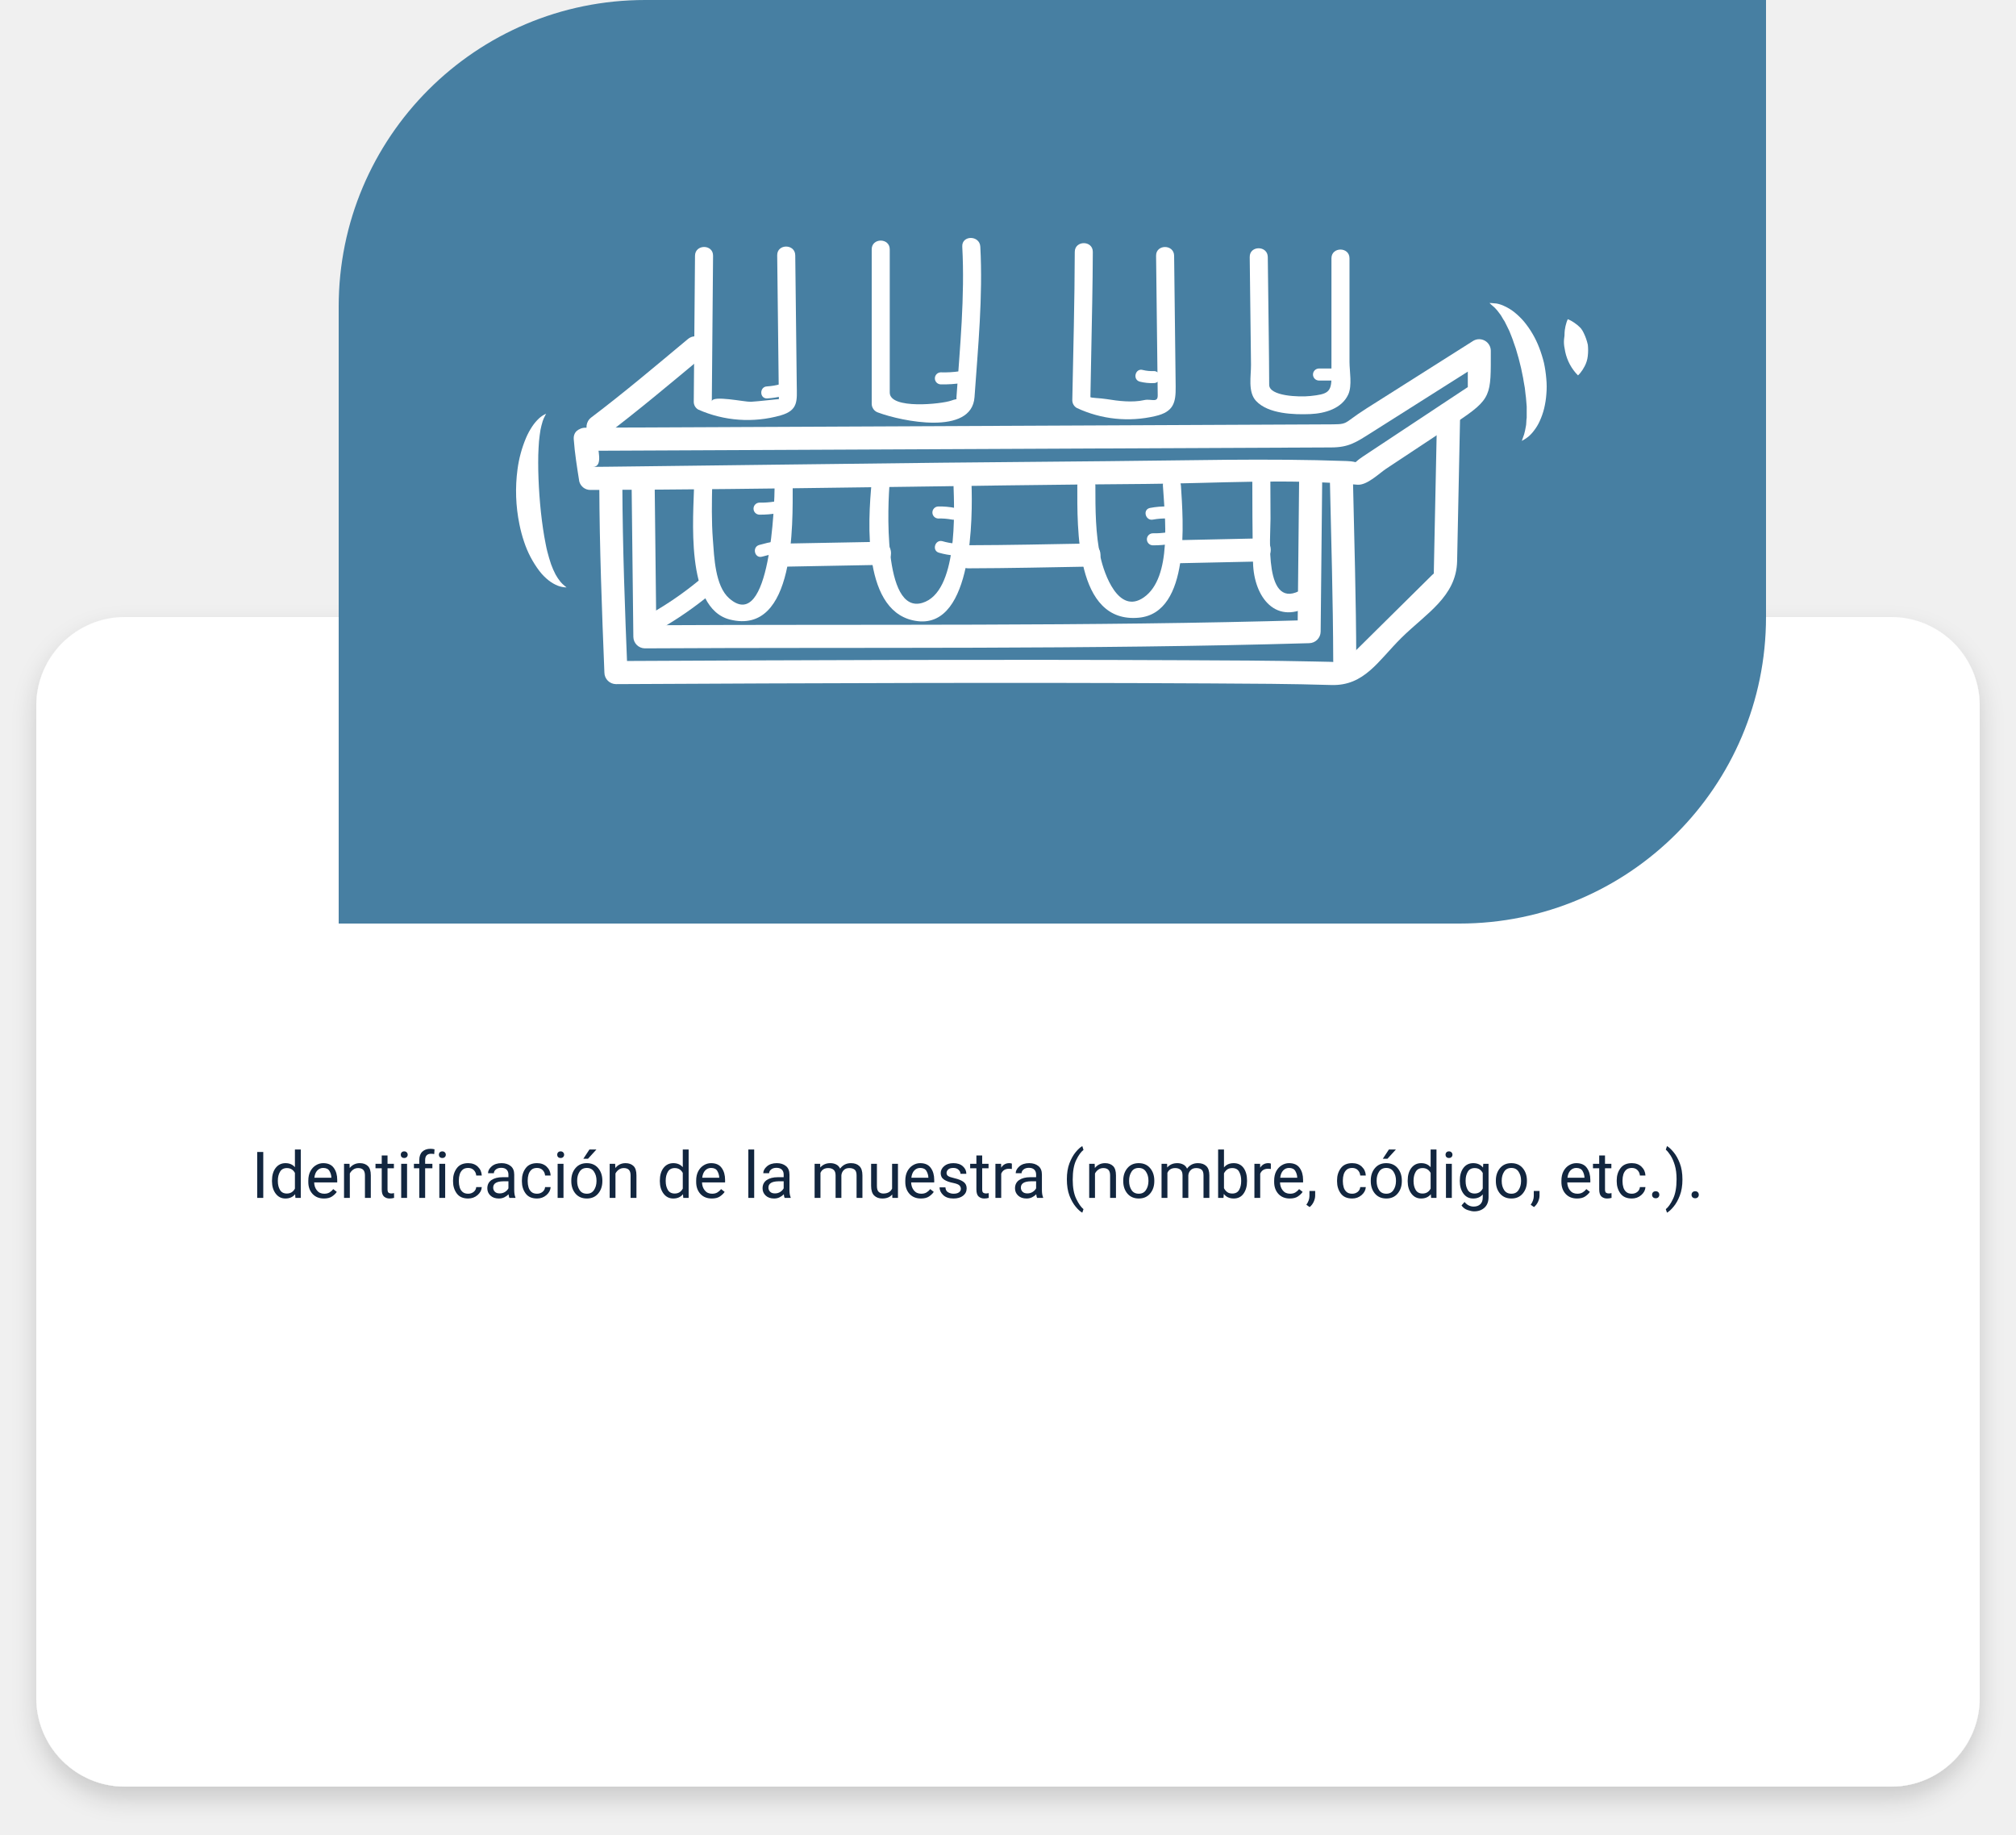
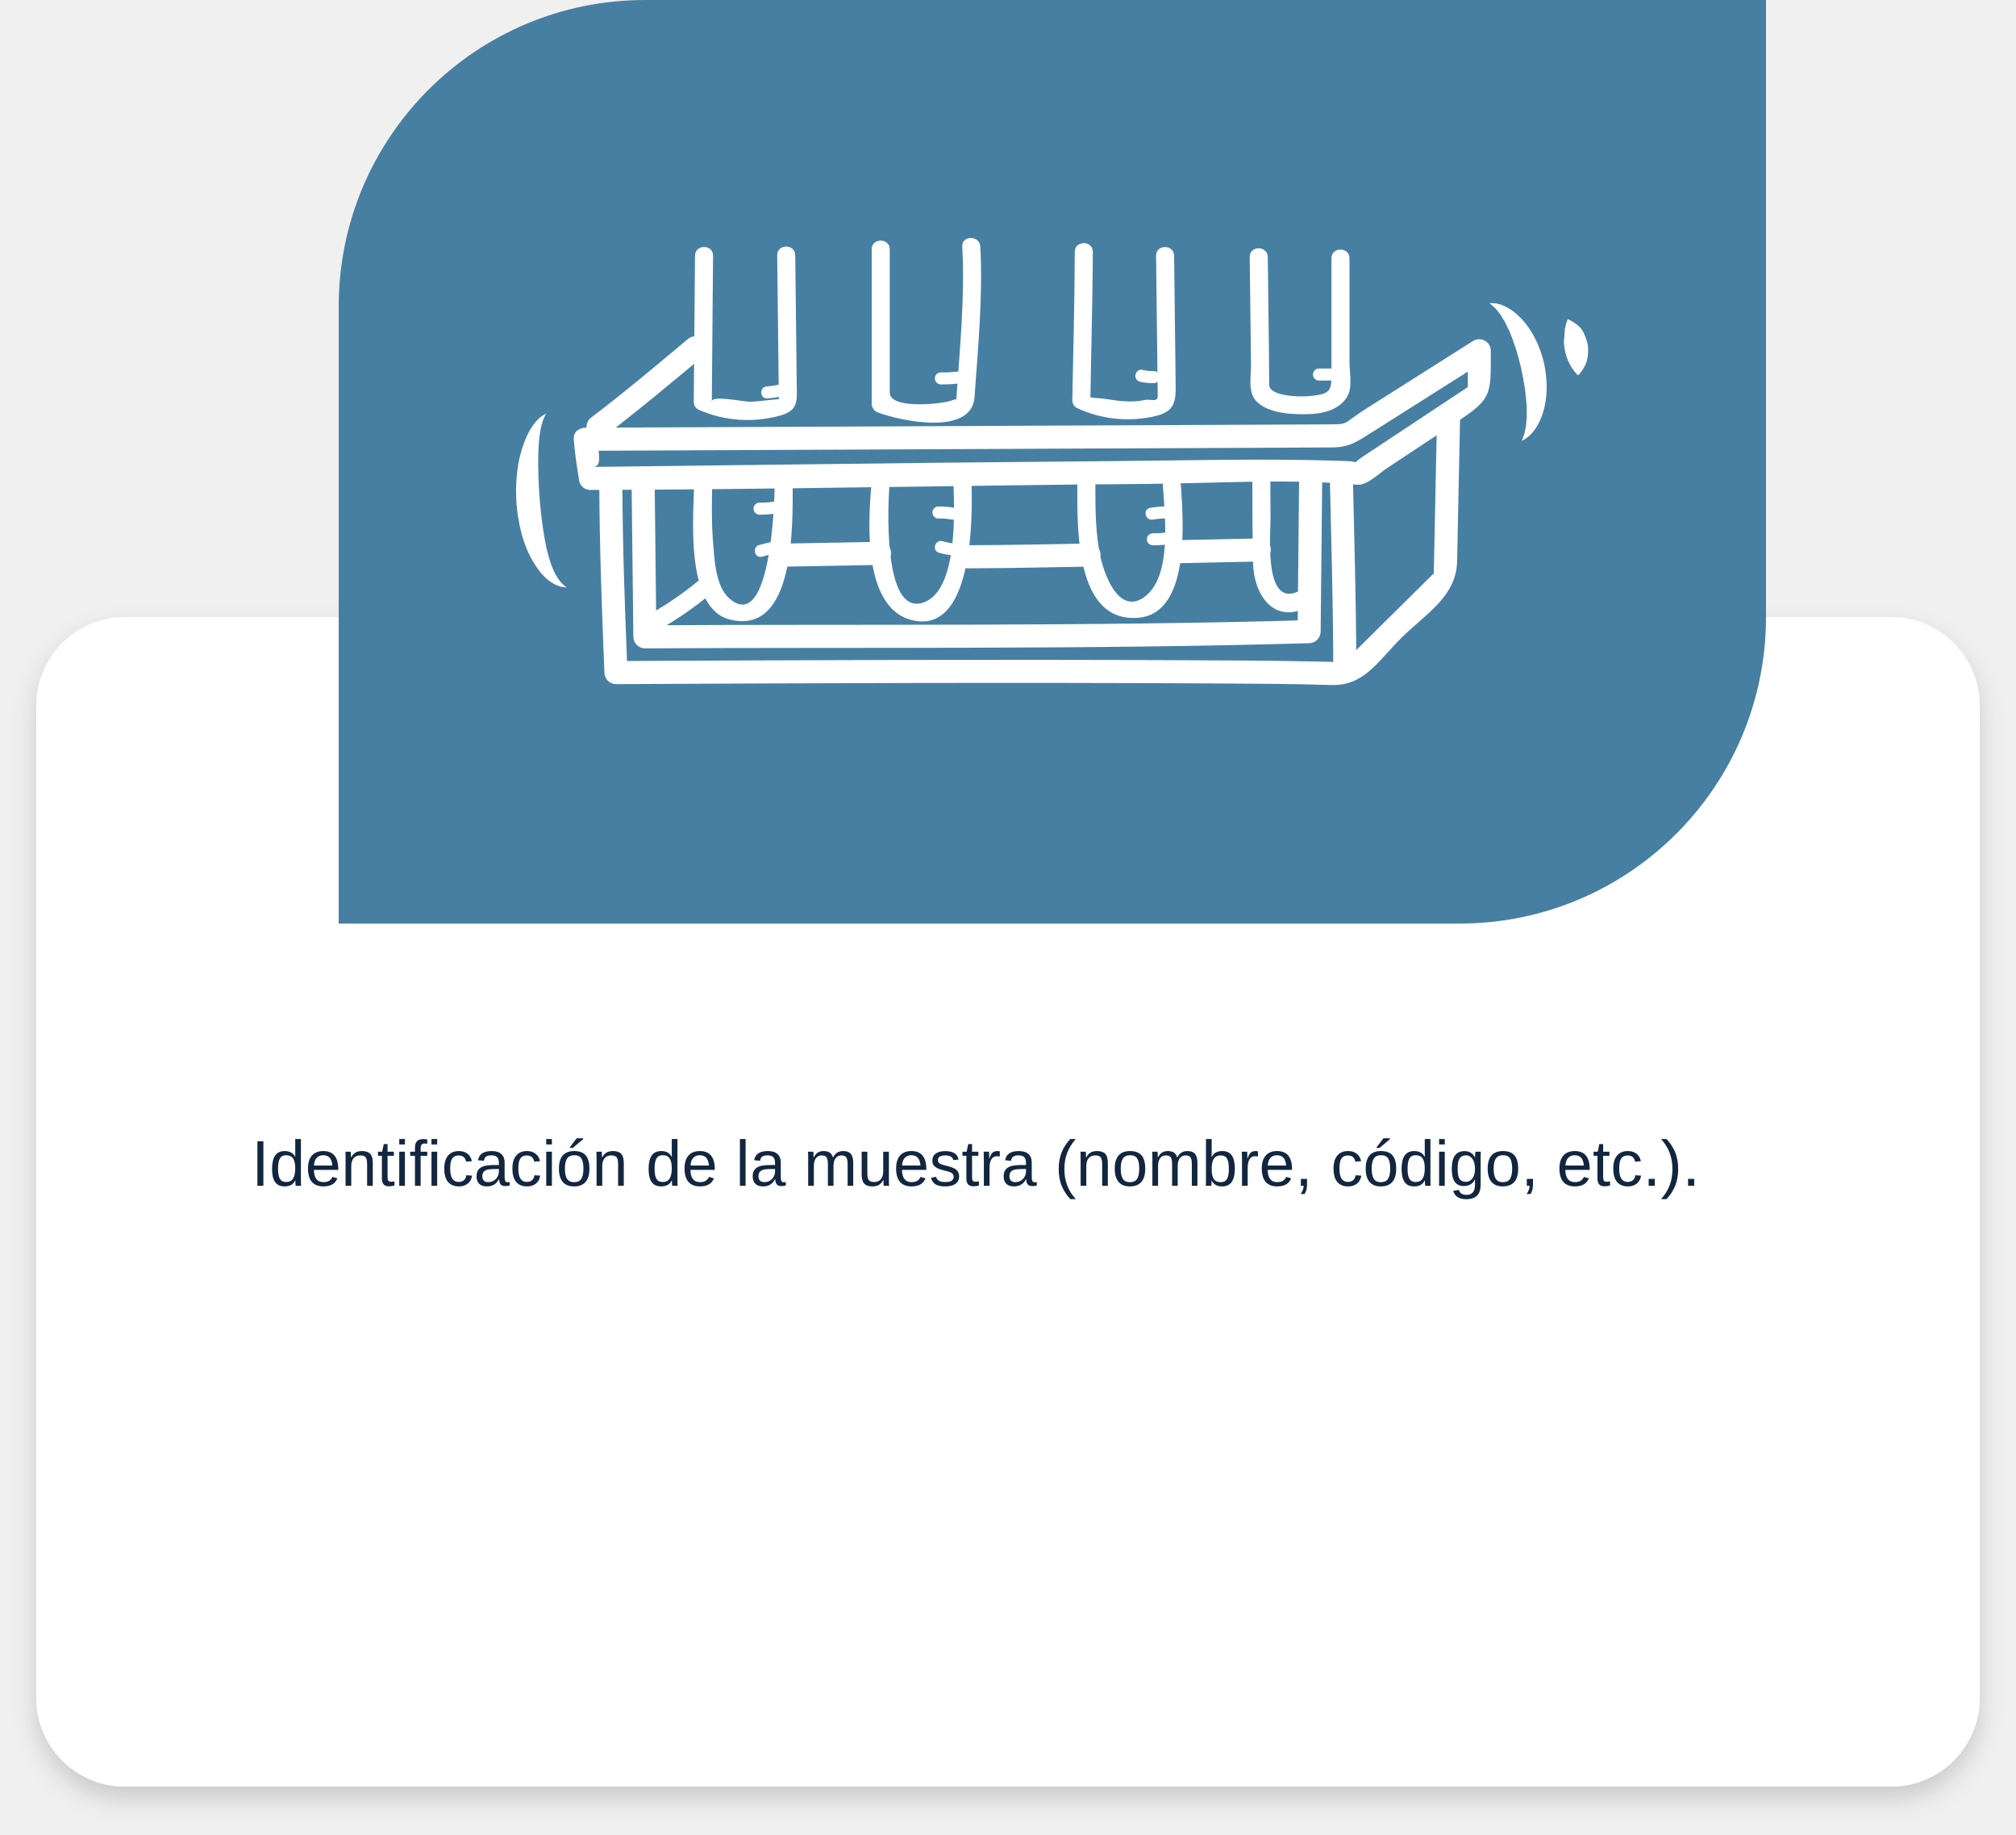
<svg xmlns="http://www.w3.org/2000/svg" width="500" height="455" viewBox="0 0 500 455">
  <defs>
    <filter id="Rectángulo_39455" x="0" y="147" width="500" height="308" filterUnits="userSpaceOnUse">
      <feOffset dy="3" input="SourceAlpha" />
      <feGaussianBlur stdDeviation="3" result="blur" />
      <feFlood flood-opacity="0.161" />
      <feComposite operator="in" in2="blur" />
      <feComposite in="SourceGraphic" />
    </filter>
  </defs>
-   <g id="Grupo_108429" data-name="Grupo 108429" transform="translate(-756 -4276)">
-     <g id="Grupo_108428" data-name="Grupo 108428">
-       <g id="Slider">
-         <g transform="matrix(1, 0, 0, 1, 756, 4276)" filter="url(#Rectángulo_39455)">
-           <rect id="Rectángulo_39455-2" data-name="Rectángulo 39455" width="482" height="290" rx="22" transform="translate(9 153)" fill="#fff" />
-         </g>
-         <path id="Rectángulo_39454" data-name="Rectángulo 39454" d="M76,0H354a0,0,0,0,1,0,0V153a76,76,0,0,1-76,76H0a0,0,0,0,1,0,0V76A76,76,0,0,1,76,0Z" transform="translate(840 4276)" fill="#477fa2" />
+   <g id="Grupo_108419" data-name="Grupo 108419" transform="translate(-756 -4276)">
+     <g id="Slider">
+       <g transform="matrix(1, 0, 0, 1, 756, 4276)" filter="url(#Rectángulo_39455)">
+         <rect id="Rectángulo_39455-2" data-name="Rectángulo 39455" width="482" height="290" rx="22" transform="translate(9 153)" fill="#fff" />
      </g>
-       <text id="Identificación_de_la_muestra_nombre_código_etc._." data-name="Identificación de la muestra (nombre, código, etc.)." transform="translate(818.356 4556.021)" fill="#12263f" font-size="16" font-family="Roboto-Regular, Roboto">
-         <tspan x="0" y="17">Identificación de la muestra (nombre, código, etc.).</tspan>
-       </text>
+       <path id="Rectángulo_39454" data-name="Rectángulo 39454" d="M76,0H354a0,0,0,0,1,0,0V153a76,76,0,0,1-76,76H0a0,0,0,0,1,0,0V76A76,76,0,0,1,76,0Z" transform="translate(840 4276)" fill="#477fa2" />
    </g>
+     <text id="Identificación_de_la_muestra_nombre_código_etc._." data-name="Identificación de la muestra (nombre, código, etc.)." transform="translate(818.356 4556.021)" fill="#12263f" font-size="16" font-family="ArialMT, Arial">
+       <tspan x="0" y="14">Identificación de la muestra (nombre, código, etc.).</tspan>
+     </text>
    <g id="Icono" transform="translate(103.938 -28.193)">
      <path id="Trazado_45038" data-name="Trazado 45038" d="M588.61,813.672c.062,15.486.645,30.979,1.266,46.453a2.9,2.9,0,0,0,2.863,2.862c49.17-.249,98.343-.444,147.517-.174,9.967.054,19.941.088,29.908.394,8.2.251,11.628-6,17.378-11.692,6.068-6,13.635-10.224,13.822-19.019q.376-18.28.754-36.563c.077-3.692-5.641-3.683-5.721,0q-.341,16.5-.684,33-.064,3.092-.126,6.183c-.064,3,1.864-1.448-.529.917q-6.63,6.566-13.267,13.121-3.011,2.986-6.029,5.967c-.7.694-1.405,1.393-2.108,2.087-1.755,1.735-1.054.349.2.446-2.68-.206-5.382-.223-8.069-.281-10.666-.236-21.338-.266-32.005-.313-47.012-.216-94.028-.032-141.044.2.951.956,1.907,1.9,2.862,2.86-.624-15.473-1.208-30.966-1.268-46.453-.015-3.687-5.738-3.692-5.723,0Z" transform="translate(212.086 3610.84)" fill="#fff" />
      <path id="Trazado_45039" data-name="Trazado 45039" d="M673.174,803.227c.336,15.2.8,30.407.846,45.611.011,3.689,5.729,3.689,5.718,0-.045-15.2-.508-30.414-.844-45.611-.079-3.683-5.8-3.694-5.721,0Z" transform="translate(308.703 3619.171)" fill="#fff" />
      <path id="Trazado_45040" data-name="Trazado 45040" d="M585.658,810.663c.255,3.544.816,6.957,1.371,10.471a2.838,2.838,0,0,0,2.758,2.1c45.917-.114,91.834-1.161,137.751-1.491,17.3-.124,35.187-1.393,52.448.191,2.4.219,5.4-2.8,7.188-3.979q8.671-5.74,17.34-11.475c8.937-5.916,8.587-6.681,8.587-17.781a2.883,2.883,0,0,0-4.3-2.47q-13.247,8.388-26.505,16.778c-6.5,4.116-3.9,3.944-10.338,3.97q-29.978.141-59.955.272l-123.48.553c-3.687.017-3.692,5.738,0,5.725l125.841-.57q29.59-.129,59.182-.264c4.358-.019,6.13-1.262,10-3.706q14.073-8.909,28.151-17.817-2.156-1.234-4.3-2.47v9.976q2.311-2.616.718-1.423-6.132,4.059-12.255,8.114-7.212,4.769-14.419,9.543c-3.2,2.119-.446,1.292-4.069,1.157-19.761-.72-39.622-.126-59.387.03q-41.176.328-82.349.872-15.989.193-31.976.394-4.67.058-9.344.112l-2.916.028c-.321,0-.649.006-.973.009,2.638-.019,1.131-4.508.966-6.845C591.117,807.006,585.4,806.982,585.658,810.663Z" transform="translate(208.703 3602.445)" fill="#fff" />
      <path id="Trazado_45041" data-name="Trazado 45041" d="M591.232,810.542c8.574-6.477,16.815-13.414,25.072-20.292,2.837-2.363-1.232-6.387-4.045-4.045-7.88,6.563-15.733,13.215-23.919,19.4-2.9,2.194-.058,7.167,2.893,4.941Z" transform="translate(210.392 3602.076)" fill="#fff" />
      <path id="Trazado_45042" data-name="Trazado 45042" d="M592.355,805.76q.212,18.582.424,37.165a2.891,2.891,0,0,0,2.86,2.862c54.884-.313,109.879.315,164.743-1.284a2.9,2.9,0,0,0,2.858-2.86q.193-19.209.392-38.416c.036-3.692-5.684-3.687-5.723,0q-.193,19.206-.388,38.416,1.427-1.433,2.86-2.86c-54.864,1.6-109.859.971-164.743,1.281q1.427,1.43,2.858,2.86-.209-18.582-.422-37.165c-.041-3.687-5.763-3.69-5.721,0Z" transform="translate(216.364 3619.171)" fill="#fff" />
      <path id="Trazado_45043" data-name="Trazado 45043" d="M597.388,826.078a90.089,90.089,0,0,0,12.7-8.793c2.235-1.834-.953-4.984-3.162-3.169a83.691,83.691,0,0,1-11.795,8.095c-2.515,1.421-.259,5.288,2.258,3.867Z" transform="translate(218.28 3634.151)" fill="#fff" />
      <path id="Trazado_45044" data-name="Trazado 45044" d="M599.856,777.387q-.158,18.107-.311,36.213a2.206,2.206,0,0,0,1.108,1.932,30.139,30.139,0,0,0,20.444,1.448c4.454-1.266,4.034-3.72,3.992-7.533q-.186-16.082-.373-32.166c-.035-2.886-4.51-2.888-4.476,0q.109,9.8.227,19.591.071,6.283.144,12.575c.013,1.168.028,2.34.043,3.507,0-.064-5.208.57-6.953.651-1.493.069-9.665-1.725-9.676-.081,0-.784.011-1.566.019-2.351q.054-6.418.109-12.834.09-10.48.18-20.954c.026-2.89-4.452-2.886-4.478,0Z" transform="translate(224.58 3590.214)" fill="#fff" />
      <path id="Trazado_45045" data-name="Trazado 45045" d="M599.742,803.645c-.163,8.084-2.353,31.041,8.877,33.837,16.333,4.062,15.527-24.065,15.557-33.205.009-2.886-4.469-2.884-4.48,0-.013,4.073-1.013,36.991-11.287,27.926-3.49-3.079-3.7-10.269-4.024-14.46-.366-4.684-.259-9.406-.167-14.1.06-2.888-4.42-2.884-4.476,0Z" transform="translate(224.488 3620.337)" fill="#fff" />
      <path id="Trazado_45046" data-name="Trazado 45046" d="M608.8,794.618a19.685,19.685,0,0,0,4.2-.688c1.866-.461,1.076-3.338-.795-2.875a16.242,16.242,0,0,1-3.4.581c-1.922.056-1.926,3.04,0,2.982Z" transform="translate(233.507 3608.367)" fill="#fff" />
      <path id="Trazado_45047" data-name="Trazado 45047" d="M607.913,807.89a24.736,24.736,0,0,0,4.516-.371c1.892-.347,1.084-3.222-.795-2.875a20.757,20.757,0,0,1-3.721.261,1.493,1.493,0,0,0,0,2.985Z" transform="translate(232.491 3623.919)" fill="#fff" />
      <path id="Trazado_45048" data-name="Trazado 45048" d="M608.454,813.058a40.631,40.631,0,0,1,4.12-.953c1.885-.377,1.082-3.254-.8-2.875a39.865,39.865,0,0,0-4.114.951c-1.832.574-1.05,3.458.791,2.877Z" transform="translate(232.663 3629.151)" fill="#fff" />
      <path id="Trazado_45049" data-name="Trazado 45049" d="M620.144,776.94v38.328a2.292,2.292,0,0,0,1.643,2.16c5.695,2.121,23.176,5.811,23.855-3.837.87-12.339,2.106-24.941,1.438-37.312-.154-2.871-4.63-2.886-4.476,0,.669,12.373-.581,24.969-1.438,37.313-.182,2.642,2.436-.505-1.313.863-2.275.831-15.234,2.25-15.234-2V776.94c0-2.888-4.476-2.888-4.476,0Z" transform="translate(248.115 3589.075)" fill="#fff" />
      <path id="Trazado_45050" data-name="Trazado 45050" d="M620.451,803.487c-.96,9.9-2.41,32.931,11.422,34.549,13.721,1.6,13.616-26.043,13.325-34.232-.1-2.88-4.581-2.888-4.476,0,.259,7.27,1.1,27.086-7.732,29.7-9.871,2.914-8.564-24.826-8.062-30.013.278-2.873-4.2-2.845-4.476,0Z" transform="translate(247.809 3620.179)" fill="#fff" />
      <path id="Trazado_45051" data-name="Trazado 45051" d="M628.905,792.809a30.5,30.5,0,0,0,5.466-.368c1.89-.341,1.088-3.216-.8-2.875a26.554,26.554,0,0,1-4.671.261,1.492,1.492,0,0,0,0,2.983Z" transform="translate(256.478 3606.69)" fill="#fff" />
      <path id="Trazado_45052" data-name="Trazado 45052" d="M628.611,808.18a15.732,15.732,0,0,1,3.4.264c1.877.411,2.674-2.466.8-2.877a19.32,19.32,0,0,0-4.2-.371,1.493,1.493,0,0,0,0,2.984Z" transform="translate(256.139 3624.581)" fill="#fff" />
      <path id="Trazado_45053" data-name="Trazado 45053" d="M628.519,812.113a18.842,18.842,0,0,0,3.88.688c1.924.075,1.92-2.91,0-2.982a15.329,15.329,0,0,1-3.085-.581c-1.868-.467-2.661,2.41-.795,2.875Z" transform="translate(256.468 3629.142)" fill="#fff" />
      <path id="Trazado_45054" data-name="Trazado 45054" d="M643.977,776.886c-.036,12.256-.373,24.511-.613,36.764a2.21,2.21,0,0,0,1.108,1.933,29.773,29.773,0,0,0,19.45,2.022c4.6-1.039,5.127-3.366,5.078-7.332q-.19-16.217-.383-32.43c-.034-2.886-4.508-2.888-4.474,0q.109,9.31.218,18.619.071,5.923.141,11.846c.013,1.386.032,2.77.047,4.159.024,1.954-1.618.776-3.34,1.165-2.931.662-6.393.236-9.309-.24-1.663-.274-4.049-.276-4.045-.516q.106-5.409.208-10.824c.154-8.386.362-16.776.388-25.167.009-2.886-4.467-2.884-4.474,0Z" transform="translate(274.646 3589.764)" fill="#fff" />
      <path id="Trazado_45055" data-name="Trazado 45055" d="M643.945,803.94c.007,10.308-.6,34.223,15.251,32.742,12.915-1.206,10.987-24.166,10.449-32.742-.178-2.867-4.656-2.884-4.474,0,.463,7.46,2.4,22.76-4.75,27.714-6.267,4.341-9.819-5.847-10.717-9.959-1.269-5.783-1.277-11.861-1.279-17.755,0-2.886-4.48-2.886-4.48,0Z" transform="translate(275.308 3620.674)" fill="#fff" />
      <path id="Trazado_45056" data-name="Trazado 45056" d="M651.719,792.315a12.493,12.493,0,0,0,3.567.371,1.493,1.493,0,0,0,0-2.985,9.645,9.645,0,0,1-2.772-.263c-1.849-.546-2.633,2.333-.795,2.877Z" transform="translate(282.996 3606.499)" fill="#fff" />
      <path id="Trazado_45057" data-name="Trazado 45057" d="M653.71,808.443a17.3,17.3,0,0,1,3.719-.264,1.493,1.493,0,0,0,0-2.984,20.857,20.857,0,0,0-4.514.371c-1.877.413-1.08,3.289.795,2.877Z" transform="translate(284.335 3624.581)" fill="#fff" />
      <path id="Trazado_45058" data-name="Trazado 45058" d="M653.447,811.438a24.754,24.754,0,0,0,4.516-.369c1.89-.349,1.086-3.224-.8-2.877a20.534,20.534,0,0,1-3.719.263,1.492,1.492,0,0,0,0,2.983Z" transform="translate(284.517 3627.972)" fill="#fff" />
      <path id="Trazado_45059" data-name="Trazado 45059" d="M663.9,777.478q.177,13.328.319,26.656c.028,2.85-.823,6.773,1.234,9.011,3.01,3.272,9.472,3.452,13.5,3.28,3.6-.154,7.8-1.352,9.393-4.876,1-2.207.3-5.738.3-8.065V777.8c0-2.888-4.476-2.888-4.476,0V807.36c0,3.694-1.02,4.137-5.221,4.587-2.865.306-10.211.037-10.22-2.777-.009-3.889-.06-7.775-.1-11.66q-.113-10.018-.249-20.033c-.041-2.886-4.521-2.886-4.478,0Z" transform="translate(298.112 3590.44)" fill="#fff" />
      <path id="Trazado_45060" data-name="Trazado 45060" d="M672.666,792.211h5.067a1.492,1.492,0,0,0,0-2.982h-5.067a1.492,1.492,0,0,0,0,2.982Z" transform="translate(306.475 3606.339)" fill="#fff" />
      <path id="Trazado_45061" data-name="Trazado 45061" d="M664.2,802.348c0,7.492.026,14.992.184,22.484.187,8.568,5.723,15.951,14.587,10.421,2.445-1.526.2-5.4-2.26-3.867-9.871,6.16-7.96-13.427-7.992-17.365q-.045-5.836-.045-11.673c0-2.888-4.476-2.888-4.474,0Z" transform="translate(298.451 3618.853)" fill="#fff" />
      <path id="Trazado_45062" data-name="Trazado 45062" d="M611.917,815.431q11.4-.209,22.81-.422c3.681-.068,3.687-5.791,0-5.723q-11.406.212-22.81.422c-3.681.069-3.687,5.791,0,5.723Z" transform="translate(235.559 3629.255)" fill="#fff" />
      <path id="Trazado_45063" data-name="Trazado 45063" d="M632.816,815.633c9.993-.024,19.99-.253,29.985-.427,3.683-.064,3.691-5.785,0-5.723-10,.176-19.992.4-29.985.424-3.689.011-3.692,5.731,0,5.725Z" transform="translate(259.431 3629.479)" fill="#fff" />
      <path id="Trazado_45064" data-name="Trazado 45064" d="M657.257,815.041q9.924-.215,19.851-.426c3.681-.079,3.689-5.8,0-5.723q-9.924.215-19.851.426c-3.683.079-3.691,5.8,0,5.723Z" transform="translate(287.358 3628.803)" fill="#fff" />
      <path id="Trazado_45065" data-name="Trazado 45065" d="M691.657,781.646s.66.009,1.774.133a7.523,7.523,0,0,1,2.04.7,11.693,11.693,0,0,1,2.412,1.5,17.815,17.815,0,0,1,2.355,2.3,23.17,23.17,0,0,1,3.747,6.445,31.337,31.337,0,0,1,1.183,3.773,30.208,30.208,0,0,1,.576,3.908,20.549,20.549,0,0,1,.019,3.84,21.666,21.666,0,0,1-.559,3.576,17.93,17.93,0,0,1-1.084,3.1,11.376,11.376,0,0,1-1.446,2.393,8.627,8.627,0,0,1-1.468,1.549,12.945,12.945,0,0,1-1.526.99s.21-.677.57-1.648a16.944,16.944,0,0,0,.4-1.819c.184-.649.1-1.521.238-2.323.032-.844-.032-1.783,0-2.725-.116-.981-.116-1.975-.287-3.032-.058-.523-.12-1.054-.18-1.59q-.164-.807-.287-1.626c-.137-1.1-.448-2.192-.641-3.3-.3-1.078-.506-2.2-.846-3.248-.169-.523-.315-1.054-.456-1.583-.176-.508-.353-1.007-.525-1.5-.31-1.024-.728-1.92-1.071-2.839-.424-.842-.8-1.686-1.2-2.429-.467-.639-.821-1.476-1.232-1.926a10.76,10.76,0,0,0-1.181-1.425C692.12,782.122,691.657,781.646,691.657,781.646Z" transform="translate(329.822 3597.675)" fill="#fff" />
      <path id="Trazado_45066" data-name="Trazado 45066" d="M701.235,783.519a6.651,6.651,0,0,1,.759.356,10.3,10.3,0,0,1,1.618,1.1,10.961,10.961,0,0,1,.866.818,5.43,5.43,0,0,1,.713,1.172,13.156,13.156,0,0,1,1.011,2.9,12.305,12.305,0,0,1-.019,2.852,6.915,6.915,0,0,1-.761,2.458,9.181,9.181,0,0,1-1.084,1.673,5.546,5.546,0,0,1-.572.611,7.233,7.233,0,0,1-.587-.624,11.847,11.847,0,0,1-2.728-6.04,7.433,7.433,0,0,1-.154-2.218c.011-.384.126-.75.122-1.163a10.153,10.153,0,0,1,.073-1.2,10.823,10.823,0,0,1,.431-1.916A5.565,5.565,0,0,1,701.235,783.519Z" transform="translate(339.667 3599.814)" fill="#fff" />
      <path id="Trazado_45067" data-name="Trazado 45067" d="M586.426,794.459l-.259.491a8.223,8.223,0,0,0-.593,1.358,21.874,21.874,0,0,0-.548,2.17q-.212,1.282-.368,2.856c-.088,1.052-.133,2.19-.18,3.4s0,2.488,0,3.805c.058,2.637.206,5.453.454,8.249s.6,5.575,1.039,8.148c.248,1.275.45,2.524.745,3.668s.608,2.211.939,3.19a20.87,20.87,0,0,0,1.123,2.556,12.523,12.523,0,0,0,1.223,1.81,7.261,7.261,0,0,0,1.059,1.02c.281.234.433.356.433.356a6.617,6.617,0,0,1-2.143-.416,9.208,9.208,0,0,1-2.243-1.286,13.084,13.084,0,0,1-2.352-2.376,24.914,24.914,0,0,1-3.786-7.214,34.554,34.554,0,0,1-1.166-4.362,40.819,40.819,0,0,1-.467-13.672,30.248,30.248,0,0,1,2.1-7.735,17.283,17.283,0,0,1,1.549-2.869,11.452,11.452,0,0,1,1.631-1.943A6.537,6.537,0,0,1,586.426,794.459Z" transform="translate(201.083 3612.314)" fill="#fff" />
    </g>
  </g>
</svg>
